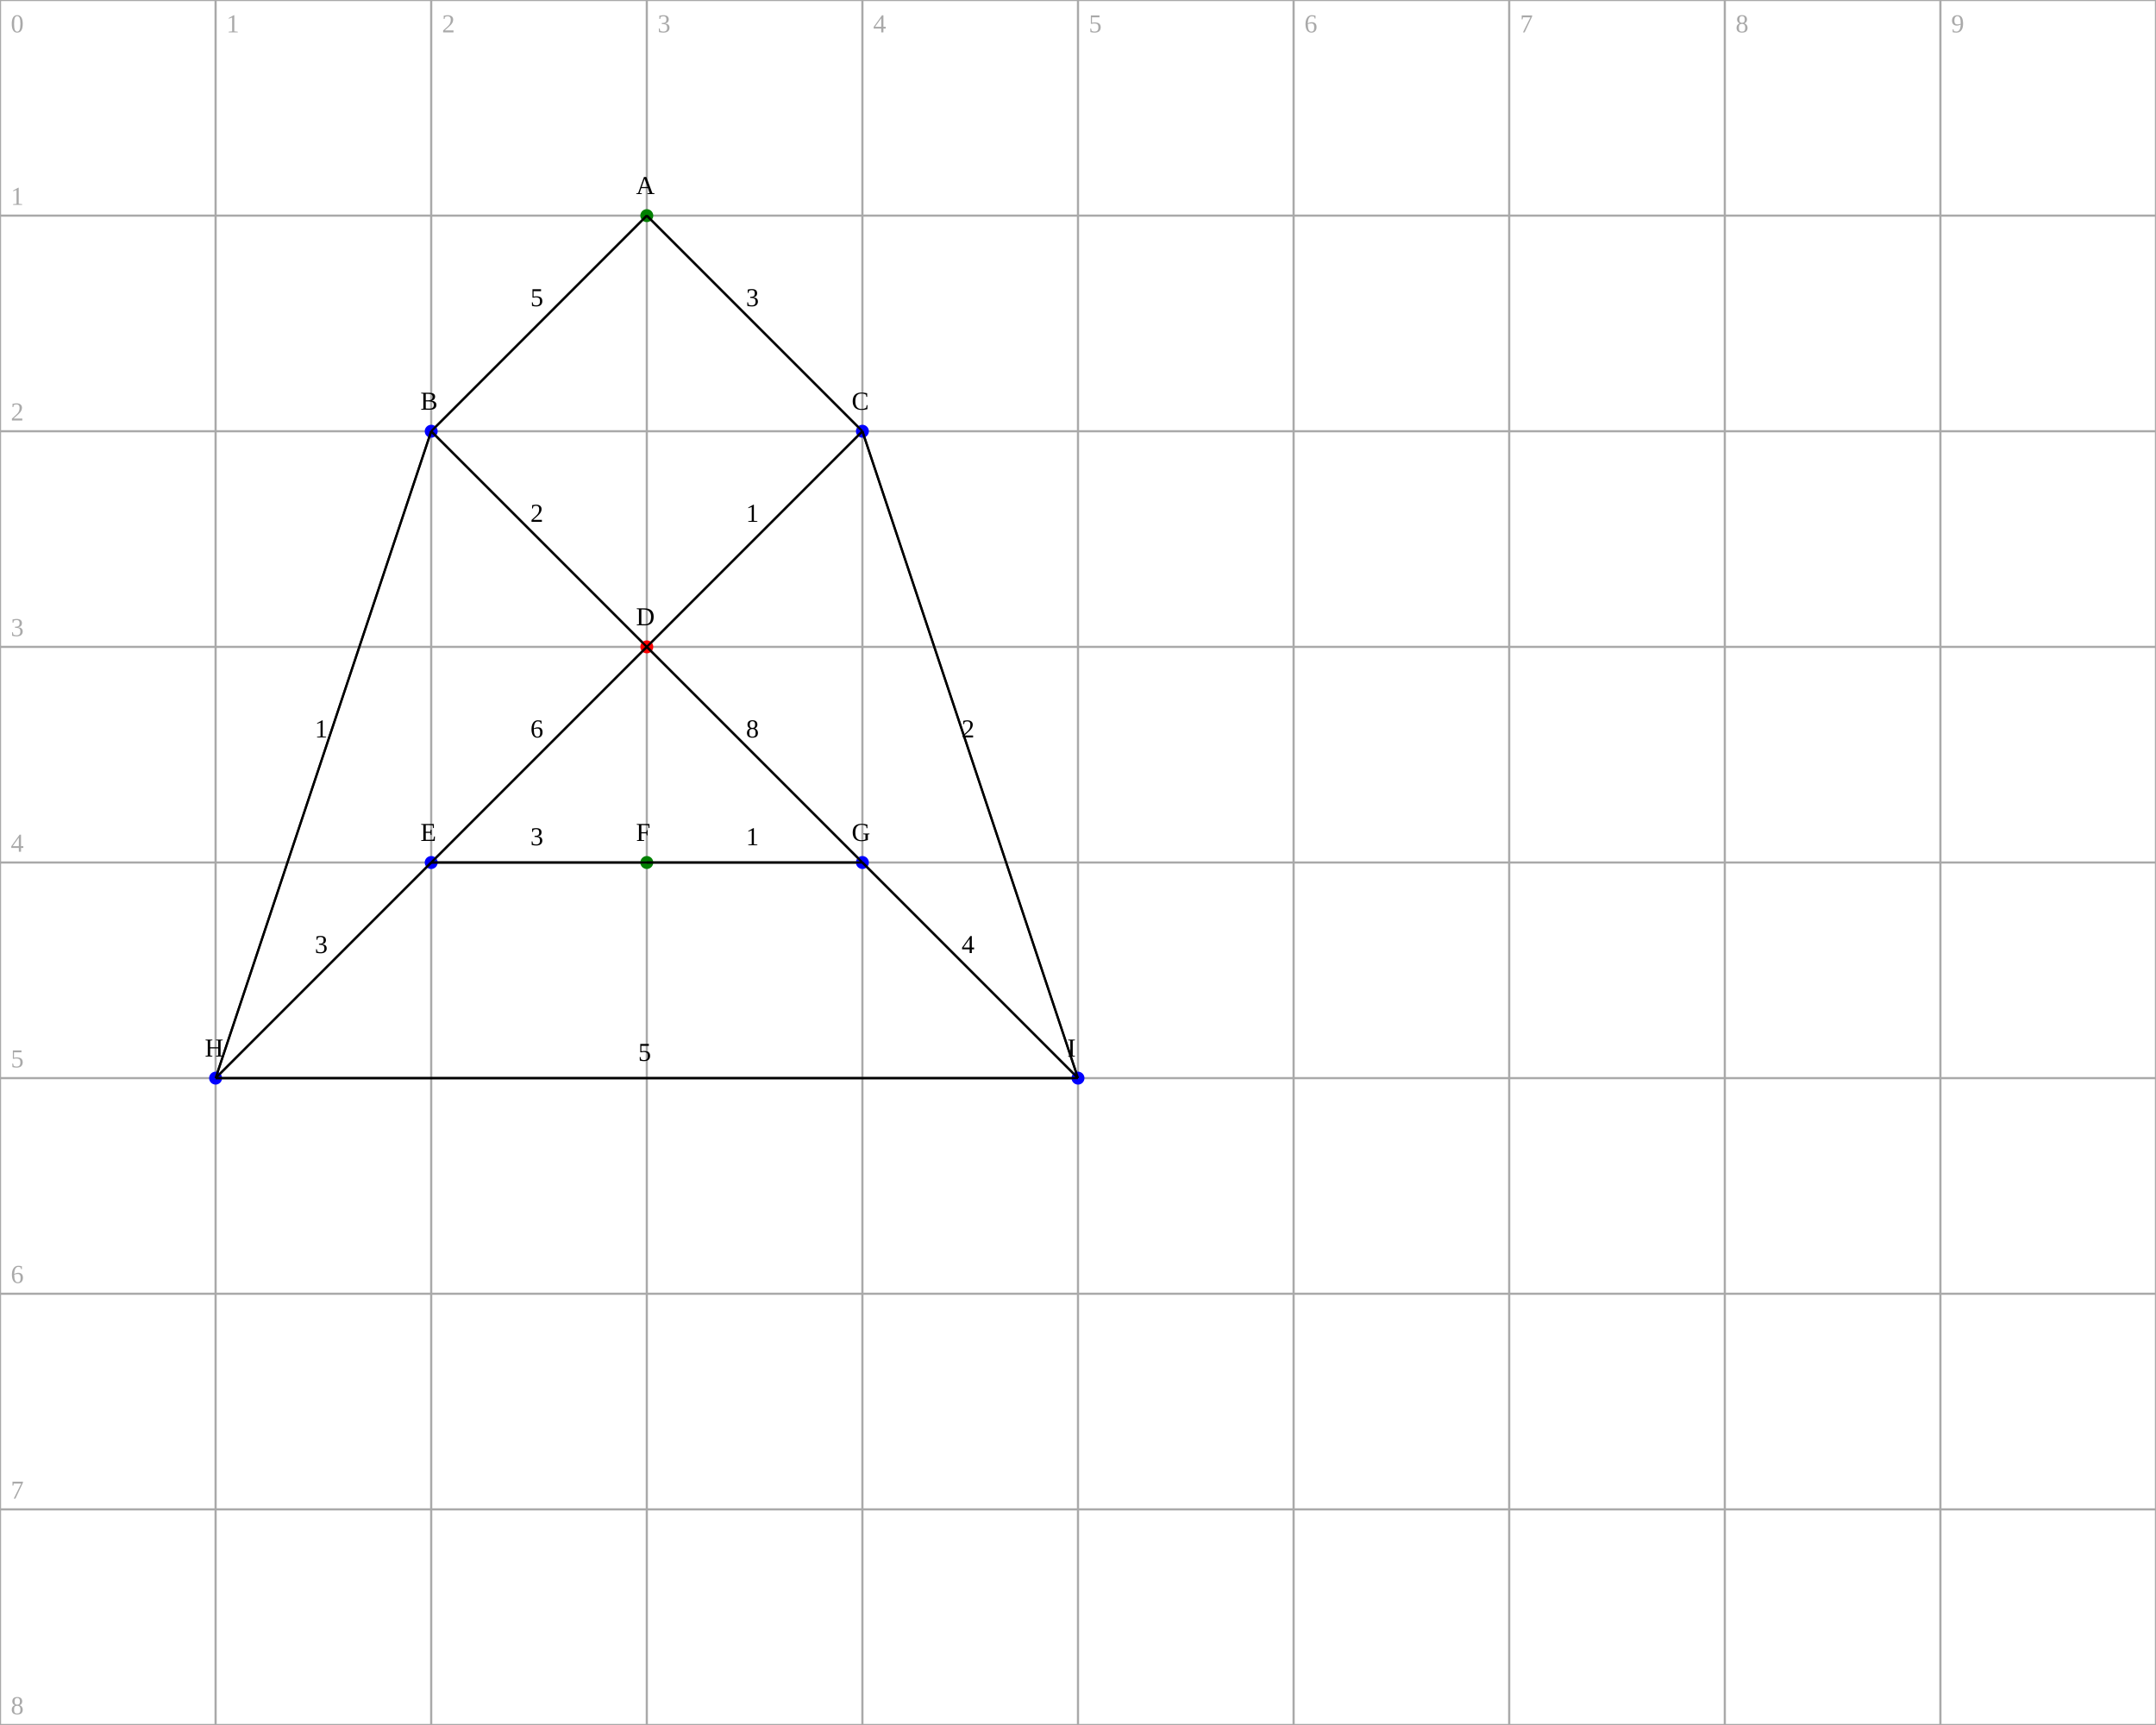
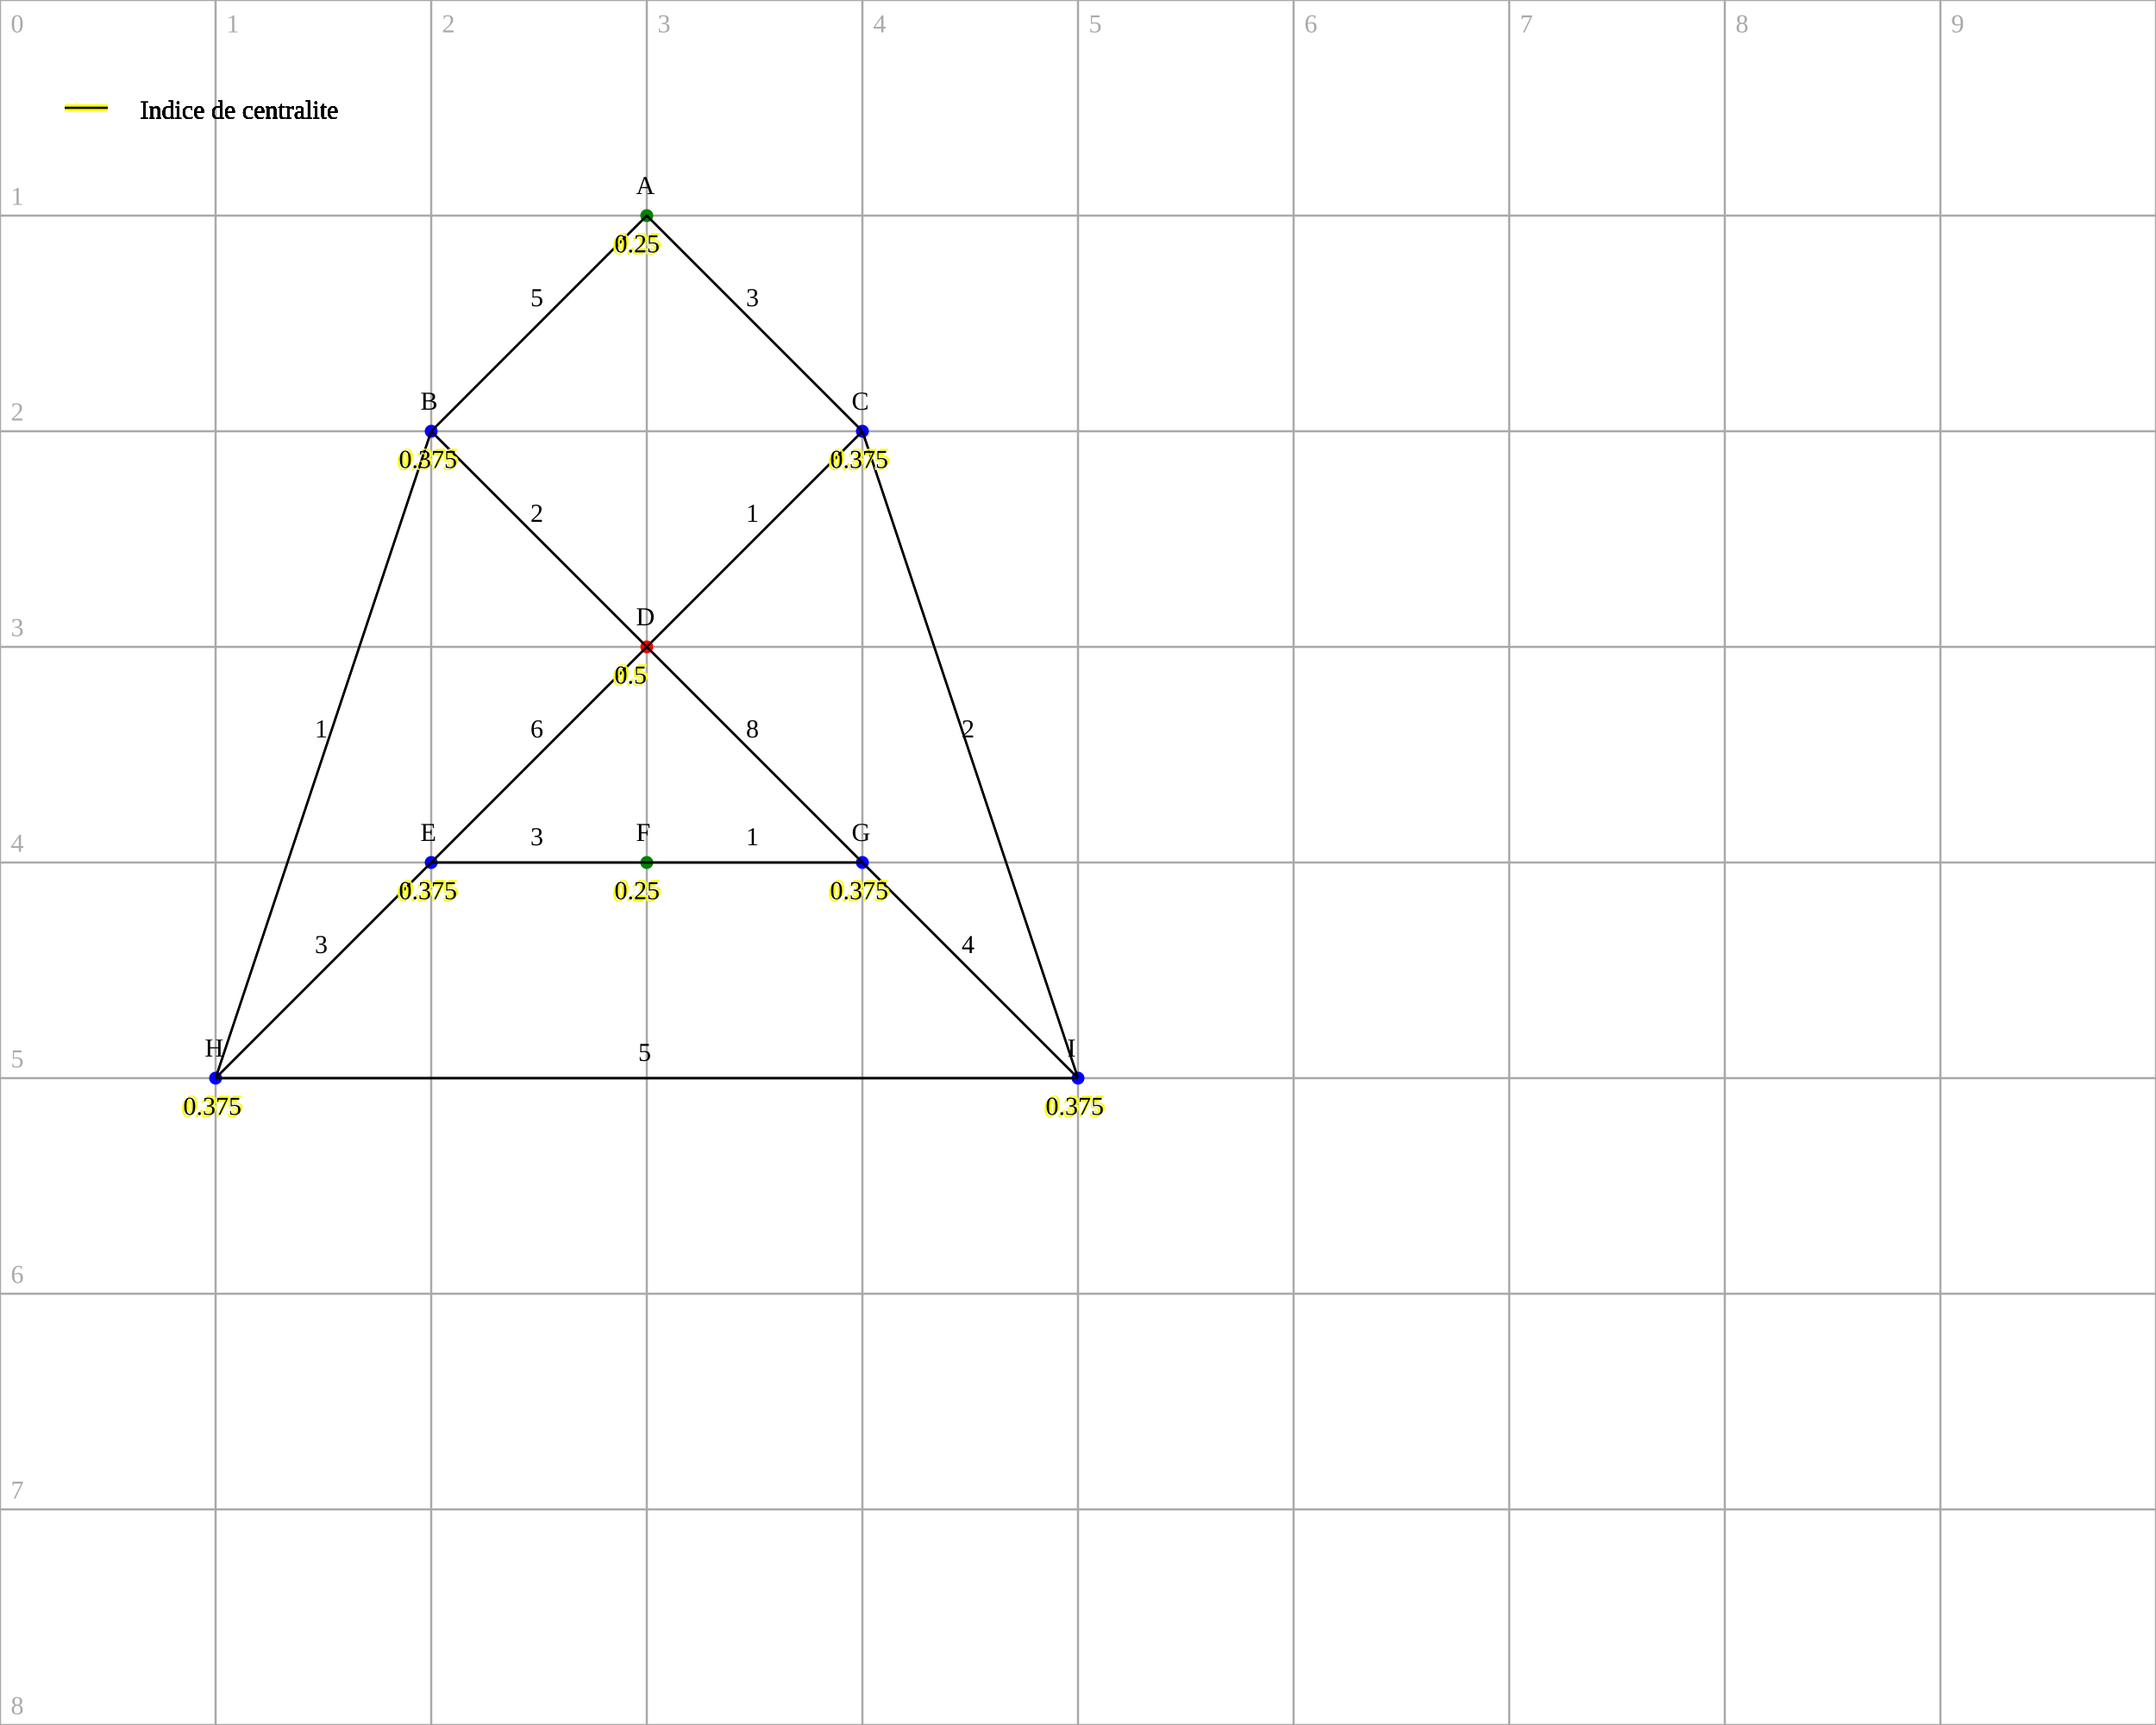
<svg xmlns="http://www.w3.org/2000/svg" version="1.1" width="1000" height="800">
  <line x1="0" y1="0" x2="1000" y2="0" stroke="darkgrey" />
  <text x="5" y="-5" fill="darkgrey">0</text>
  <line x1="0" y1="100" x2="1000" y2="100" stroke="darkgrey" />
  <text x="5" y="95" fill="darkgrey">1</text>
  <line x1="0" y1="200" x2="1000" y2="200" stroke="darkgrey" />
  <text x="5" y="195" fill="darkgrey">2</text>
  <line x1="0" y1="300" x2="1000" y2="300" stroke="darkgrey" />
  <text x="5" y="295" fill="darkgrey">3</text>
  <line x1="0" y1="400" x2="1000" y2="400" stroke="darkgrey" />
  <text x="5" y="395" fill="darkgrey">4</text>
  <line x1="0" y1="500" x2="1000" y2="500" stroke="darkgrey" />
  <text x="5" y="495" fill="darkgrey">5</text>
  <line x1="0" y1="600" x2="1000" y2="600" stroke="darkgrey" />
  <text x="5" y="595" fill="darkgrey">6</text>
  <line x1="0" y1="700" x2="1000" y2="700" stroke="darkgrey" />
  <text x="5" y="695" fill="darkgrey">7</text>
  <line x1="0" y1="800" x2="1000" y2="800" stroke="darkgrey" />
  <text x="5" y="795" fill="darkgrey">8</text>
  <line x1="0" y1="0" x2="0" y2="800" stroke="darkgrey" />
  <text x="5" y="15" fill="darkgrey">0</text>
  <line x1="100" y1="0" x2="100" y2="800" stroke="darkgrey" />
  <text x="105" y="15" fill="darkgrey">1</text>
  <line x1="200" y1="0" x2="200" y2="800" stroke="darkgrey" />
  <text x="205" y="15" fill="darkgrey">2</text>
  <line x1="300" y1="0" x2="300" y2="800" stroke="darkgrey" />
  <text x="305" y="15" fill="darkgrey">3</text>
  <line x1="400" y1="0" x2="400" y2="800" stroke="darkgrey" />
  <text x="405" y="15" fill="darkgrey">4</text>
  <line x1="500" y1="0" x2="500" y2="800" stroke="darkgrey" />
  <text x="505" y="15" fill="darkgrey">5</text>
  <line x1="600" y1="0" x2="600" y2="800" stroke="darkgrey" />
  <text x="605" y="15" fill="darkgrey">6</text>
  <line x1="700" y1="0" x2="700" y2="800" stroke="darkgrey" />
  <text x="705" y="15" fill="darkgrey">7</text>
  <line x1="800" y1="0" x2="800" y2="800" stroke="darkgrey" />
  <text x="805" y="15" fill="darkgrey">8</text>
  <line x1="900" y1="0" x2="900" y2="800" stroke="darkgrey" />
  <text x="905" y="15" fill="darkgrey">9</text>
  <line x1="1000" y1="0" x2="1000" y2="800" stroke="darkgrey" />
  <text x="1005" y="15" fill="darkgrey">10</text>
  <circle cx="300" cy="100" r="3" fill="green" />
  <text x="295" y="90" fill="black">A</text>
  <line x1="300" y1="100" x2="200" y2="200" stroke="black" />
  <text x="246" y="142" fill="black">5</text>
  <line x1="300" y1="100" x2="400" y2="200" stroke="black" />
  <text x="346" y="142" fill="black">3</text>
  <circle cx="200" cy="200" r="3" fill="blue" />
  <text x="195" y="190" fill="black">B</text>
  <line x1="200" y1="200" x2="300" y2="100" stroke="black" />
  <line x1="200" y1="200" x2="300" y2="300" stroke="black" />
  <text x="246" y="242" fill="black">2</text>
  <line x1="200" y1="200" x2="100" y2="500" stroke="black" />
  <text x="146" y="342" fill="black">1</text>
  <circle cx="400" cy="200" r="3" fill="blue" />
  <text x="395" y="190" fill="black">C</text>
  <line x1="400" y1="200" x2="300" y2="100" stroke="black" />
  <line x1="400" y1="200" x2="300" y2="300" stroke="black" />
  <text x="346" y="242" fill="black">1</text>
  <line x1="400" y1="200" x2="500" y2="500" stroke="black" />
  <text x="446" y="342" fill="black">2</text>
  <circle cx="300" cy="300" r="3" fill="red" />
  <text x="295" y="290" fill="black">D</text>
  <line x1="300" y1="300" x2="200" y2="200" stroke="black" />
  <line x1="300" y1="300" x2="400" y2="200" stroke="black" />
  <line x1="300" y1="300" x2="200" y2="400" stroke="black" />
  <text x="246" y="342" fill="black">6</text>
  <line x1="300" y1="300" x2="400" y2="400" stroke="black" />
  <text x="346" y="342" fill="black">8</text>
  <circle cx="200" cy="400" r="3" fill="blue" />
  <text x="195" y="390" fill="black">E</text>
  <line x1="200" y1="400" x2="300" y2="300" stroke="black" />
  <line x1="200" y1="400" x2="300" y2="400" stroke="black" />
  <text x="246" y="392" fill="black">3</text>
  <line x1="200" y1="400" x2="100" y2="500" stroke="black" />
  <text x="146" y="442" fill="black">3</text>
  <circle cx="300" cy="400" r="3" fill="green" />
  <text x="295" y="390" fill="black">F</text>
  <line x1="300" y1="400" x2="200" y2="400" stroke="black" />
  <line x1="300" y1="400" x2="400" y2="400" stroke="black" />
  <text x="346" y="392" fill="black">1</text>
  <circle cx="400" cy="400" r="3" fill="blue" />
  <text x="395" y="390" fill="black">G</text>
  <line x1="400" y1="400" x2="300" y2="300" stroke="black" />
  <line x1="400" y1="400" x2="300" y2="400" stroke="black" />
  <line x1="400" y1="400" x2="500" y2="500" stroke="black" />
  <text x="446" y="442" fill="black">4</text>
  <circle cx="100" cy="500" r="3" fill="blue" />
  <text x="95" y="490" fill="black">H</text>
  <line x1="100" y1="500" x2="200" y2="200" stroke="black" />
  <line x1="100" y1="500" x2="200" y2="400" stroke="black" />
  <line x1="100" y1="500" x2="500" y2="500" stroke="black" />
  <text x="296" y="492" fill="black">5</text>
  <circle cx="500" cy="500" r="3" fill="blue" />
  <text x="495" y="490" fill="black">I</text>
  <line x1="500" y1="500" x2="400" y2="200" stroke="black" />
  <line x1="500" y1="500" x2="400" y2="400" stroke="black" />
  <line x1="500" y1="500" x2="100" y2="500" stroke="black" />
+   <text x="286" y="116" fill="yellow">0.25</text>
+   <text x="284" y="118" fill="yellow">0.25</text>
+   <text x="285" y="117" fill="black">0.25</text>
+   <line x1="30" y1="51" x2="50" y2="51" stroke="yellow" />
+   <line x1="30" y1="49" x2="50" y2="49" stroke="yellow" />
+   <line x1="30" y1="50" x2="50" y2="50" stroke="black" />
+   <text x="65" y="55" fill="black">Indice de centralite</text>
+   <text x="186" y="216" fill="yellow">0.375</text>
+   <text x="184" y="218" fill="yellow">0.375</text>
+   <text x="185" y="217" fill="black">0.375</text>
+   <line x1="30" y1="51" x2="50" y2="51" stroke="yellow" />
+   <line x1="30" y1="49" x2="50" y2="49" stroke="yellow" />
+   <line x1="30" y1="50" x2="50" y2="50" stroke="black" />
+   <text x="65" y="55" fill="black">Indice de centralite</text>
+   <text x="386" y="216" fill="yellow">0.375</text>
+   <text x="384" y="218" fill="yellow">0.375</text>
+   <text x="385" y="217" fill="black">0.375</text>
+   <line x1="30" y1="51" x2="50" y2="51" stroke="yellow" />
+   <line x1="30" y1="49" x2="50" y2="49" stroke="yellow" />
+   <line x1="30" y1="50" x2="50" y2="50" stroke="black" />
+   <text x="65" y="55" fill="black">Indice de centralite</text>
+   <text x="286" y="316" fill="yellow">0.5</text>
+   <text x="284" y="318" fill="yellow">0.5</text>
+   <text x="285" y="317" fill="black">0.5</text>
+   <line x1="30" y1="51" x2="50" y2="51" stroke="yellow" />
+   <line x1="30" y1="49" x2="50" y2="49" stroke="yellow" />
+   <line x1="30" y1="50" x2="50" y2="50" stroke="black" />
+   <text x="65" y="55" fill="black">Indice de centralite</text>
+   <text x="186" y="416" fill="yellow">0.375</text>
+   <text x="184" y="418" fill="yellow">0.375</text>
+   <text x="185" y="417" fill="black">0.375</text>
+   <line x1="30" y1="51" x2="50" y2="51" stroke="yellow" />
+   <line x1="30" y1="49" x2="50" y2="49" stroke="yellow" />
+   <line x1="30" y1="50" x2="50" y2="50" stroke="black" />
+   <text x="65" y="55" fill="black">Indice de centralite</text>
+   <text x="286" y="416" fill="yellow">0.25</text>
+   <text x="284" y="418" fill="yellow">0.25</text>
+   <text x="285" y="417" fill="black">0.25</text>
+   <line x1="30" y1="51" x2="50" y2="51" stroke="yellow" />
+   <line x1="30" y1="49" x2="50" y2="49" stroke="yellow" />
+   <line x1="30" y1="50" x2="50" y2="50" stroke="black" />
+   <text x="65" y="55" fill="black">Indice de centralite</text>
+   <text x="386" y="416" fill="yellow">0.375</text>
+   <text x="384" y="418" fill="yellow">0.375</text>
+   <text x="385" y="417" fill="black">0.375</text>
+   <line x1="30" y1="51" x2="50" y2="51" stroke="yellow" />
+   <line x1="30" y1="49" x2="50" y2="49" stroke="yellow" />
+   <line x1="30" y1="50" x2="50" y2="50" stroke="black" />
+   <text x="65" y="55" fill="black">Indice de centralite</text>
+   <text x="86" y="516" fill="yellow">0.375</text>
+   <text x="84" y="518" fill="yellow">0.375</text>
+   <text x="85" y="517" fill="black">0.375</text>
+   <line x1="30" y1="51" x2="50" y2="51" stroke="yellow" />
+   <line x1="30" y1="49" x2="50" y2="49" stroke="yellow" />
+   <line x1="30" y1="50" x2="50" y2="50" stroke="black" />
+   <text x="65" y="55" fill="black">Indice de centralite</text>
+   <text x="486" y="516" fill="yellow">0.375</text>
+   <text x="484" y="518" fill="yellow">0.375</text>
+   <text x="485" y="517" fill="black">0.375</text>
+   <line x1="30" y1="51" x2="50" y2="51" stroke="yellow" />
+   <line x1="30" y1="49" x2="50" y2="49" stroke="yellow" />
+   <line x1="30" y1="50" x2="50" y2="50" stroke="black" />
+   <text x="65" y="55" fill="black">Indice de centralite</text>
  <defs>
    <radialGradient id="redball" cx="30%" cy="30%" r="100%" fx="30%" fy="30%">
      <stop offset="0%" style="stop-color:rgb(255,250,250)" />
      <stop offset="3%" style="stop-color:rgb(255,250,250)" />
      <stop offset="7%" style="stop-color:rgb(255,160,160)" />
      <stop offset="70%" style="stop-color:rgb(255,0,0)" />
      <stop offset="100%" style="stop-color:rgb(255,0,0)" />
    </radialGradient>
    <radialGradient id="greenball" cx="30%" cy="30%" r="100%" fx="30%" fy="30%">
      <stop offset="0%" style="stop-color:rgb(250,255,250)" />
      <stop offset="3%" style="stop-color:rgb(250,255,250)" />
      <stop offset="7%" style="stop-color:rgb(160,255,160)" />
      <stop offset="70%" style="stop-color:rgb(0,255,0)" />
      <stop offset="100%" style="stop-color:rgb(0,255,0)" />
    </radialGradient>
    <radialGradient id="blueball" cx="30%" cy="30%" r="100%" fx="30%" fy="30%">
      <stop offset="0%" style="stop-color:rgb(250,250,255)" />
      <stop offset="3%" style="stop-color:rgb(250,250,255)" />
      <stop offset="7%" style="stop-color:rgb(160,160,255)" />
      <stop offset="70%" style="stop-color:rgb(0,0,255)" />
      <stop offset="100%" style="stop-color:rgb(0,255,0)" />
    </radialGradient>
    <radialGradient id="yellowball" cx="30%" cy="30%" r="100%" fx="30%" fy="30%">
      <stop offset="0%" style="stop-color:rgb(255,255,250)" />
      <stop offset="3%" style="stop-color:rgb(255,255,250)" />
      <stop offset="7%" style="stop-color:rgb(255,255,160)" />
      <stop offset="70%" style="stop-color:rgb(255,255,0)" />
      <stop offset="100%" style="stop-color:rgb(255,255,0)" />
    </radialGradient>
    <radialGradient id="greyball" cx="30%" cy="30%" r="100%" fx="30%" fy="30%">
      <stop offset="0%" style="stop-color:rgb(250,250,250)" />
      <stop offset="3%" style="stop-color:rgb(250,250,250)" />
      <stop offset="7%" style="stop-color:rgb(160,160,160)" />
      <stop offset="70%" style="stop-color:rgb(100,100,100)" />
      <stop offset="100%" style="stop-color:rgb(100,100,100)" />
    </radialGradient>
  </defs>
</svg>
